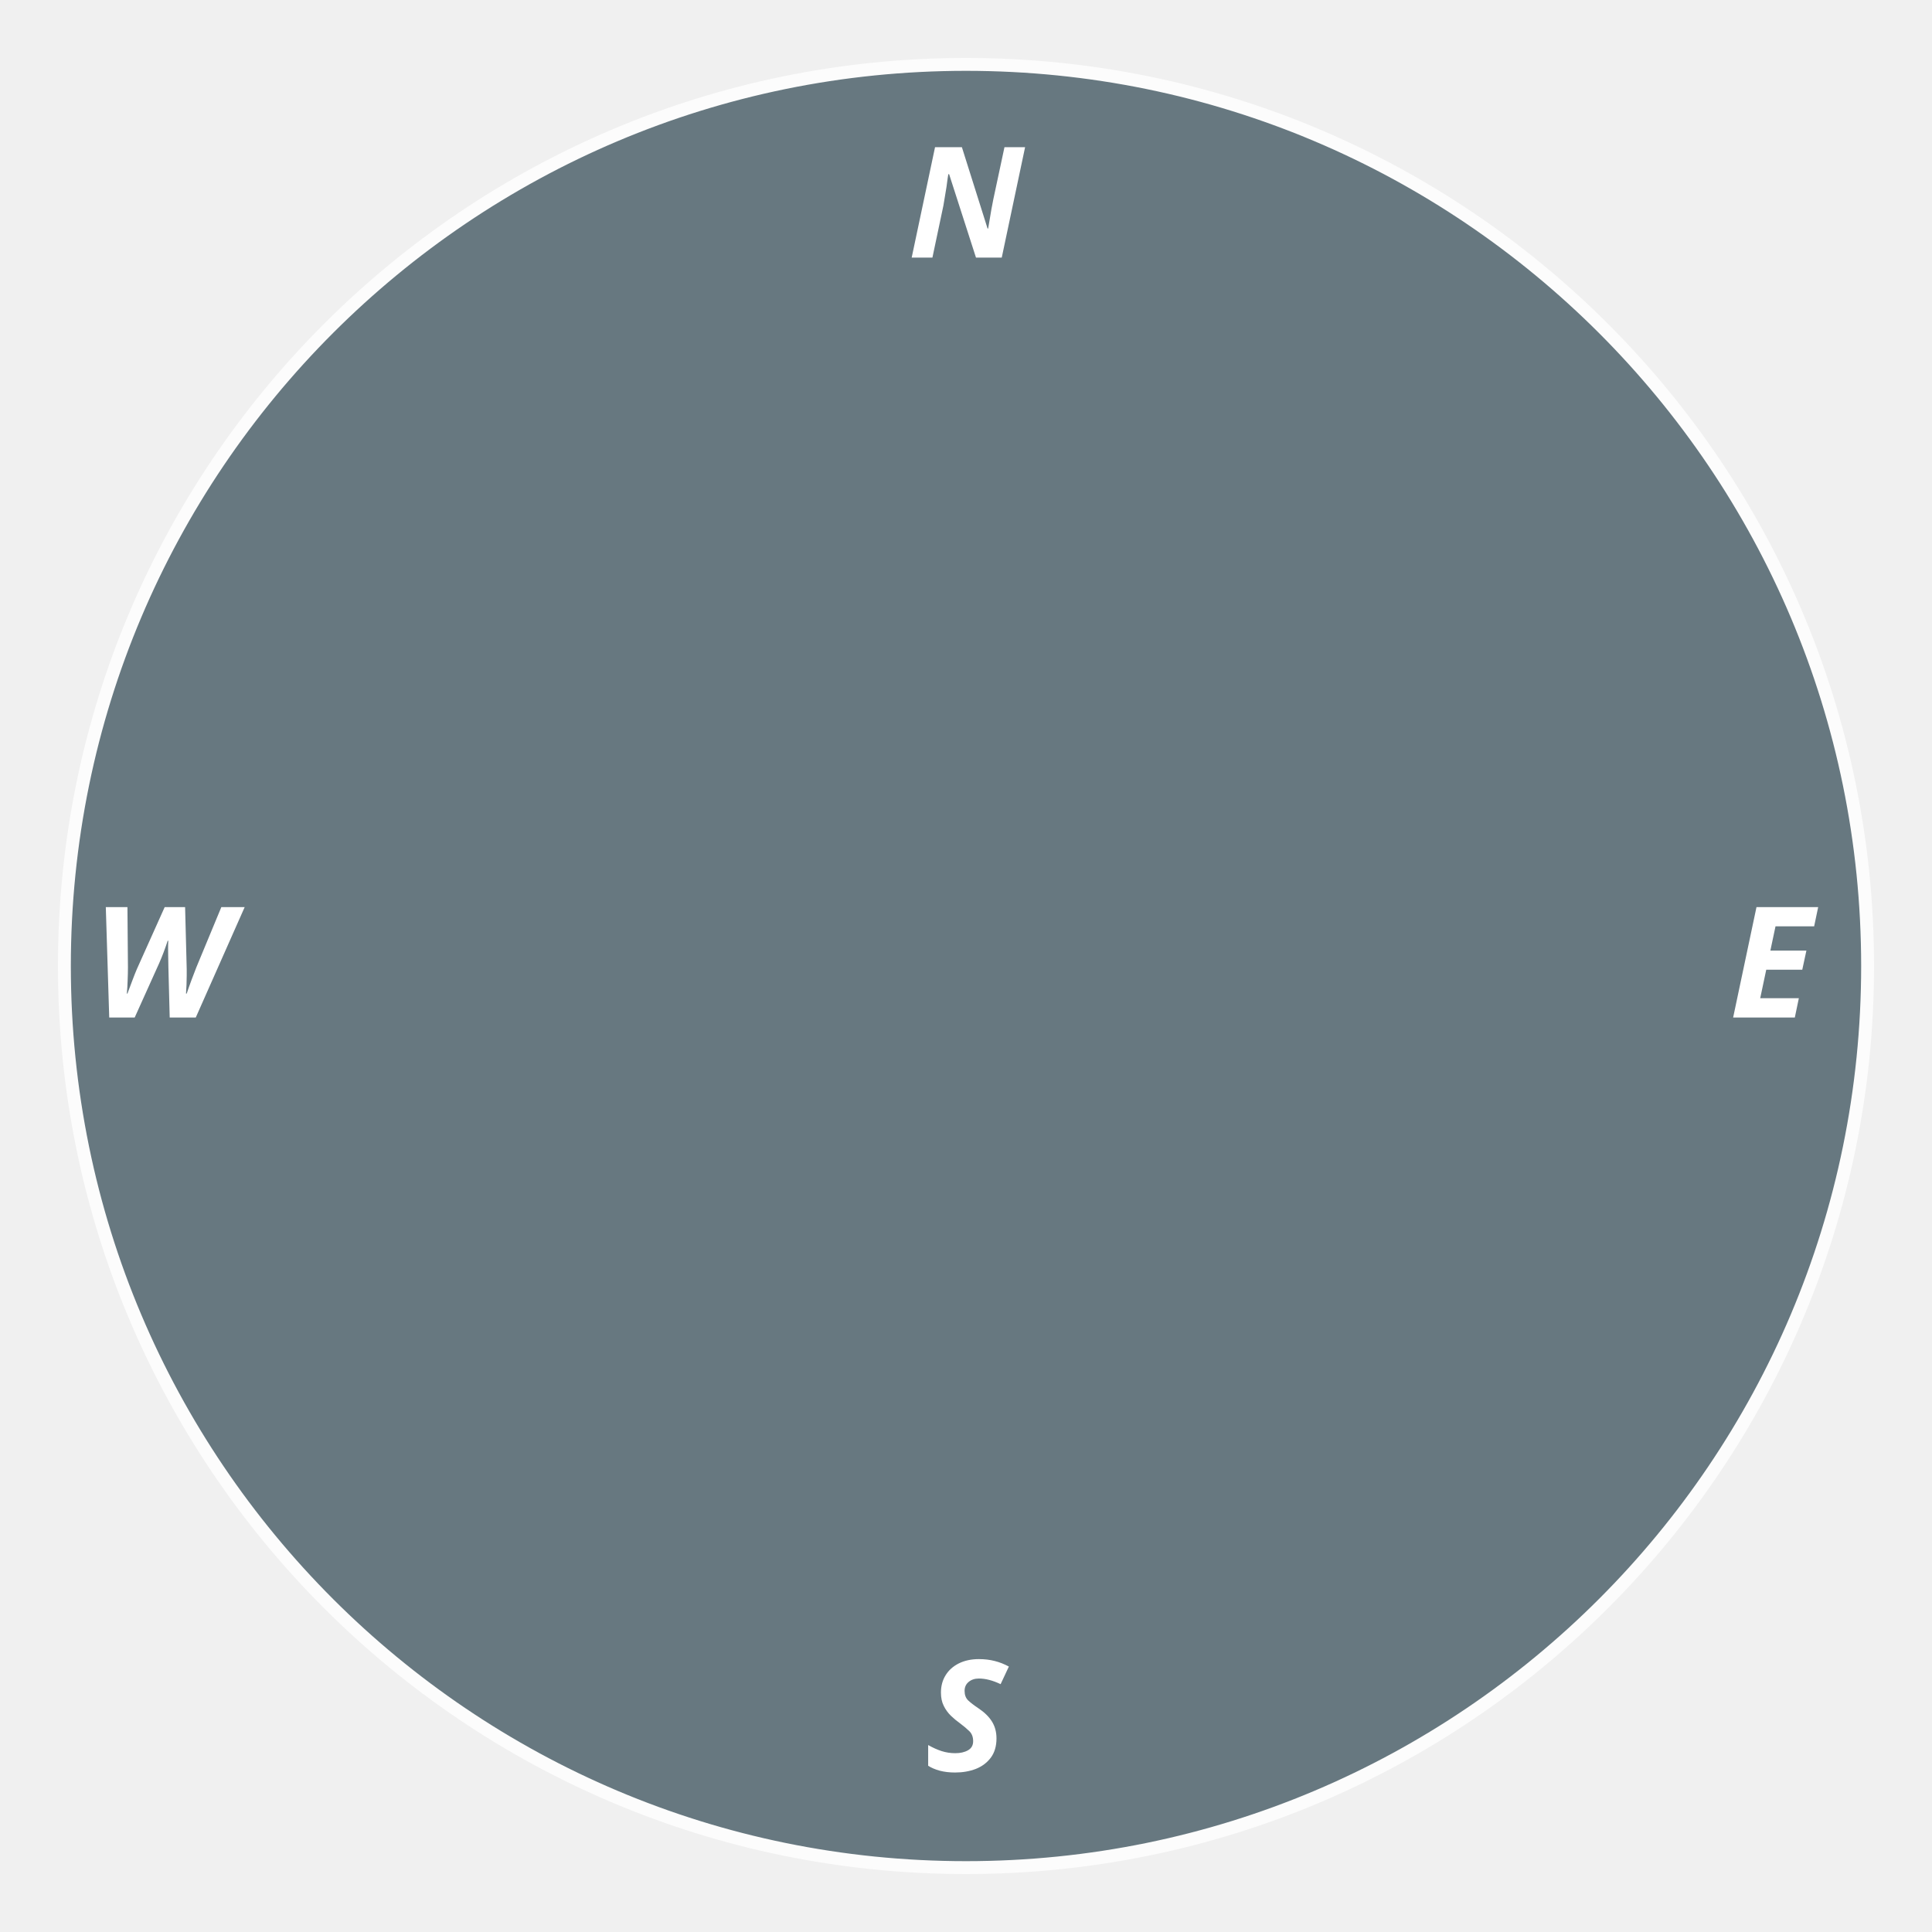
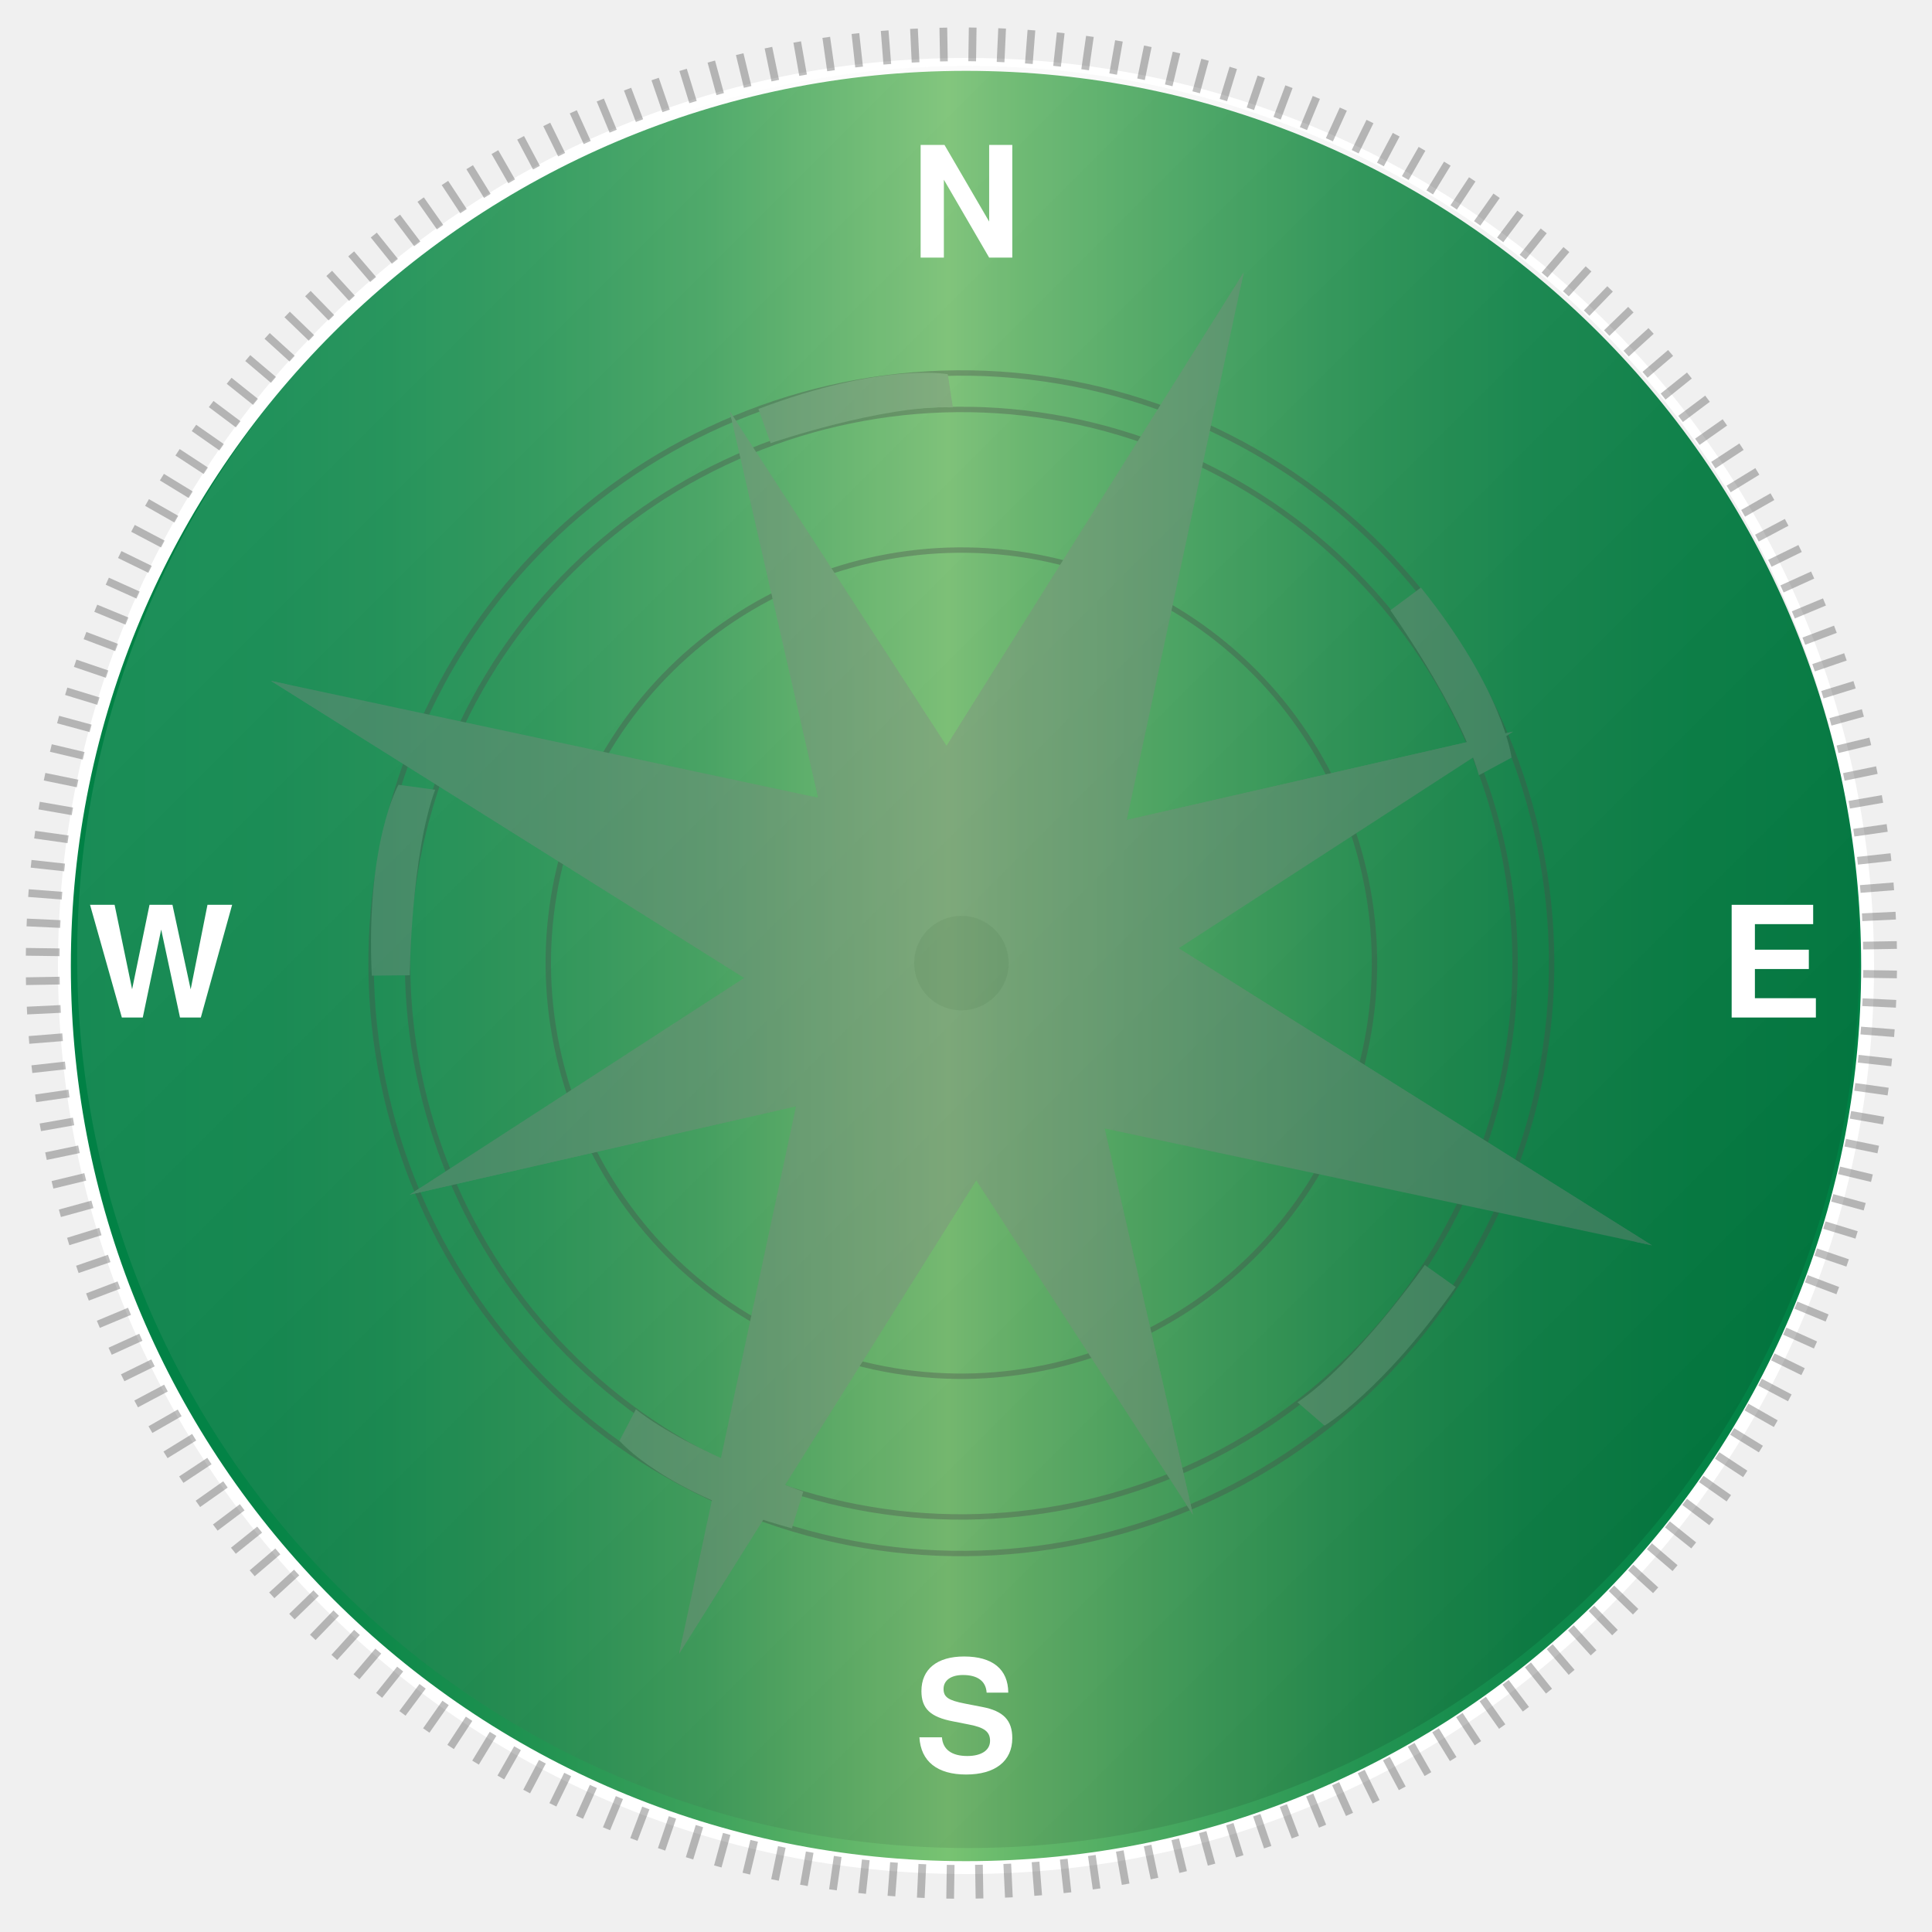
- <svg xmlns="http://www.w3.org/2000/svg" viewBox="0 0 300 300">
-   <circle cx="150" cy="150" r="140" fill="#455A64" stroke="#FFFFFF" stroke-width="2" opacity="0.8" />
-   <text x="150" y="40" fill="#FFFFFF" font-size="24" font-family="fantasy" font-style="italic" font-weight="bold" text-anchor="middle">N</text>
-   <text x="150" y="275" fill="#FFFFFF" font-size="24" font-family="fantasy" font-style="italic" font-weight="bold" text-anchor="middle">S</text>
-   <text x="275" y="158" fill="#FFFFFF" font-size="24" font-family="fantasy" font-style="italic" font-weight="bold" text-anchor="middle">E</text>
-   <text x="25" y="158" fill="#FFFFFF" font-size="24" font-family="fantasy" font-style="italic" font-weight="bold" text-anchor="middle">W</text>
+ <svg xmlns="http://www.w3.org/2000/svg" id="Layer_1" version="1.1" viewBox="0 0 300 300">
+   <defs>
+     <style>
+       .st0 {
+         fill: url(#linear-gradient1);
+       }
+ 
+       .st1 {
+         fill: url(#Emerald);
+         stroke: #fff;
+         stroke-width: 2px;
+       }
+       .st3 {
+         fill: #fff;
+         font-family: Helvetica-Bold, Helvetica;
+         font-size: 24px;
+         font-weight: 700;
+       }
+ 
+       .st4 {
+         fill: url(#linear-gradient);
+         opacity: .11;
+       }
+ 
+       .st7, .st6 {
+         fill: #848484;
+       }
+ 
+       .st8 {
+         stroke-width: 1.2px;
+       }
+ 
+       .st8, .st9 {
+         fill: none;
+         stroke: #4c4c4c;
+         stroke-miterlimit: 10;
+       }
+ 
+       .st9 {
+         stroke-width: .84px;
+       }
+ 
+       .st5 {
+         fill: url(#linear-gradient2);
+       }
+       .st10 {
+         opacity: .36;
+       }
+     </style>
+     <linearGradient id="Emerald" x1="10" y1="152" x2="290" y2="152" gradientTransform="translate(0 302) scale(1 -1)" gradientUnits="userSpaceOnUse">
+       <stop offset="0" stop-color="#008145" />
+       <stop offset=".09" stop-color="#038346" />
+       <stop offset=".18" stop-color="#0f894a" />
+       <stop offset=".27" stop-color="#239452" />
+       <stop offset=".36" stop-color="#3fa35c" />
+       <stop offset=".44" stop-color="#63b76a" />
+       <stop offset=".49" stop-color="#78c372" />
+       <stop offset=".53" stop-color="#64b86a" />
+       <stop offset=".63" stop-color="#40a45d" />
+       <stop offset=".72" stop-color="#249452" />
+       <stop offset=".81" stop-color="#10894b" />
+       <stop offset=".91" stop-color="#048346" />
+       <stop offset="1" stop-color="#008145" />
+     </linearGradient>
+     <linearGradient id="linear-gradient" x1="644.78" y1="757" x2="921.5" y2="757" gradientTransform="translate(-938.7 130.12) rotate(45) scale(1 -1)" gradientUnits="userSpaceOnUse">
+       <stop offset="0" stop-color="#fff" />
+       <stop offset="1" stop-color="#000" />
+     </linearGradient>
+     <linearGradient id="linear-gradient1" x1="672.64" y1="498.08" x2="687.8" y2="498.08" gradientTransform="translate(-548.09 400.32) rotate(22.45) scale(1 -1)" gradientUnits="userSpaceOnUse">
+       <stop offset="0" stop-color="#737373" />
+       <stop offset=".58" stop-color="#e3e3e3" />
+       <stop offset=".78" stop-color="#c5c5c5" />
+       <stop offset="1" stop-color="#a8a8a8" />
+     </linearGradient>
+     <linearGradient id="linear-gradient2" x1="674.14" y1="498.08" x2="686.3" y2="498.08" gradientTransform="translate(-548.09 400.32) rotate(22.45) scale(1 -1)" gradientUnits="userSpaceOnUse">
+       <stop offset="0" stop-color="#737373" />
+       <stop offset=".58" stop-color="#e3e3e3" />
+       <stop offset=".78" stop-color="#c5c5c5" />
+       <stop offset="1" stop-color="#a8a8a8" />
+     </linearGradient>
+   </defs>
+   <g class="st2">
+     <g id="Layer_11" data-name="Layer_1">
+       <circle class="st1" cx="150" cy="150" r="140" />
+       <circle class="st4" cx="150.34" cy="148.6" r="138.36" />
+       <g class="st2">
+         <text class="st3" transform="translate(141.33 40)">
+           <tspan x="0" y="0">N</tspan>
+         </text>
+       </g>
+       <g class="st2">
+         <text class="st3" transform="translate(142 275)">
+           <tspan x="0" y="0">S</tspan>
+         </text>
+       </g>
+       <g class="st2">
+         <text class="st3" transform="translate(267 158)">
+           <tspan x="0" y="0">E</tspan>
+         </text>
+       </g>
+       <g class="st2">
+         <text class="st3" transform="translate(13.67 158)">
+           <tspan x="0" y="0">W</tspan>
+         </text>
+       </g>
+       <g class="st10">
+         <g>
+           <path class="st9" d="M233.97,184.56c-19.32,46.77-72.9,69.03-119.68,49.7-46.78-19.32-69.03-72.91-49.7-119.68,19.32-46.77,72.91-69.02,119.68-49.7,46.77,19.32,69.03,72.91,49.7,119.68h0Z" />
+           <path class="st9" d="M228.73,182.39c-18.13,43.88-68.4,64.75-112.28,46.63-43.88-18.13-64.75-68.4-46.63-112.28,18.13-43.88,68.4-64.75,112.28-46.63,43.88,18.13,64.75,68.39,46.63,112.27h0Z" />
+           <path class="st7" d="M220.64,91.24l-4.74,3.52s10.81,15.21,13.74,25.62l5.07-2.73s-1.2-10.36-14.07-26.41h0Z" />
+           <path class="st7" d="M117.77,63.5l1.89,5.31s17.48-5.98,28.3-5.55l-.79-5.15s-10.15-1.89-29.4,5.39Z" />
+           <path class="st7" d="M57.72,151.5l5.91-.06s.19-18.66,3.94-28.81l-5.7-.77s-5.12,9.09-4.14,29.64h0Z" />
+           <path class="st7" d="M122.96,237.32l1.77-5.7s-17.5-6.08-25.99-12.78l-2.55,4.88s6.91,8.18,26.77,13.6h0Z" />
+           <path class="st7" d="M226.05,199.85l-4.81-3.42s-10.77,15.31-19.77,21.31l4.2,3.63s8.89-5.24,20.38-21.52Z" />
+         </g>
+         <g>
+           <line class="st8" x1="204.4" y1="15.13" x2="202.4" y2="19.97" />
+           <line class="st8" x1="200.15" y1="13.46" x2="198.31" y2="18.36" />
+           <line class="st8" x1="195.85" y1="11.93" x2="194.16" y2="16.89" />
+           <line class="st8" x1="191.5" y1="10.54" x2="189.97" y2="15.54" />
+           <line class="st8" x1="187.12" y1="9.28" x2="185.74" y2="14.33" />
+           <line class="st8" x1="182.69" y1="8.16" x2="181.48" y2="13.25" />
+           <line class="st8" x1="178.23" y1="7.19" x2="177.18" y2="12.31" />
+           <line class="st8" x1="173.75" y1="6.35" x2="172.85" y2="11.5" />
+           <line class="st8" x1="169.24" y1="5.65" x2="168.5" y2="10.83" />
+           <line class="st8" x1="164.71" y1="5.09" x2="164.14" y2="10.29" />
+           <line class="st8" x1="160.16" y1="4.68" x2="159.76" y2="9.89" />
+           <line class="st8" x1="155.61" y1="4.41" x2="155.37" y2="9.64" />
+           <line class="st8" x1="151.04" y1="4.28" x2="150.96" y2="9.51" />
+           <line class="st8" x1="146.48" y1="4.3" x2="146.57" y2="9.53" />
+           <line class="st8" x1="141.92" y1="4.46" x2="142.17" y2="9.69" />
+           <line class="st8" x1="137.37" y1="4.76" x2="137.78" y2="9.98" />
+           <line class="st8" x1="132.83" y1="5.21" x2="133.4" y2="10.41" />
+           <line class="st8" x1="128.3" y1="5.8" x2="129.04" y2="10.98" />
+           <line class="st8" x1="123.79" y1="6.52" x2="124.7" y2="11.68" />
+           <line class="st8" x1="119.32" y1="7.4" x2="120.38" y2="12.52" />
+           <line class="st8" x1="114.86" y1="8.41" x2="116.09" y2="13.5" />
+           <line class="st8" x1="110.45" y1="9.56" x2="111.83" y2="14.61" />
+           <line class="st8" x1="106.07" y1="10.85" x2="107.61" y2="15.85" />
+           <line class="st8" x1="101.73" y1="12.27" x2="103.43" y2="17.22" />
+           <line class="st8" x1="97.45" y1="13.84" x2="99.3" y2="18.73" />
+           <line class="st8" x1="93.21" y1="15.53" x2="95.21" y2="20.37" />
+           <line class="st8" x1="89.02" y1="17.36" x2="91.18" y2="22.13" />
+           <line class="st8" x1="84.9" y1="19.32" x2="87.21" y2="24.02" />
+           <line class="st8" x1="80.84" y1="21.4" x2="83.3" y2="26.03" />
+           <line class="st8" x1="76.85" y1="23.62" x2="79.45" y2="28.16" />
+           <line class="st8" x1="72.93" y1="25.96" x2="75.67" y2="30.42" />
+           <line class="st8" x1="69.09" y1="28.41" x2="71.97" y2="32.79" />
+           <line class="st8" x1="65.32" y1="30.99" x2="68.33" y2="35.27" />
+           <line class="st8" x1="61.64" y1="33.69" x2="64.79" y2="37.87" />
+           <line class="st8" x1="58.04" y1="36.5" x2="61.32" y2="40.58" />
+           <line class="st8" x1="54.53" y1="39.42" x2="57.94" y2="43.4" />
+           <line class="st8" x1="51.12" y1="42.45" x2="54.65" y2="46.32" />
+           <line class="st8" x1="47.81" y1="45.59" x2="51.46" y2="49.34" />
+           <line class="st8" x1="44.59" y1="48.83" x2="48.36" y2="52.47" />
+           <line class="st8" x1="41.48" y1="52.16" x2="45.36" y2="55.69" />
+           <line class="st8" x1="38.47" y1="55.6" x2="42.46" y2="58.99" />
+           <line class="st8" x1="35.58" y1="59.13" x2="39.67" y2="62.4" />
+           <line class="st8" x1="32.79" y1="62.74" x2="36.98" y2="65.88" />
+           <line class="st8" x1="30.12" y1="66.45" x2="34.41" y2="69.45" />
+           <line class="st8" x1="27.57" y1="70.23" x2="31.95" y2="73.1" />
+           <line class="st8" x1="25.14" y1="74.09" x2="29.61" y2="76.82" />
+           <line class="st8" x1="22.83" y1="78.03" x2="27.38" y2="80.62" />
+           <line class="st8" x1="20.65" y1="82.04" x2="25.28" y2="84.48" />
+           <line class="st8" x1="18.59" y1="86.11" x2="23.3" y2="88.41" />
+           <line class="st8" x1="16.66" y1="90.25" x2="21.44" y2="92.4" />
+           <line class="st8" x1="14.87" y1="94.45" x2="19.71" y2="96.44" />
+           <line class="st8" x1="13.2" y1="98.69" x2="18.1" y2="100.54" />
+           <line class="st8" x1="11.67" y1="102.99" x2="16.63" y2="104.68" />
+           <line class="st8" x1="10.28" y1="107.34" x2="15.28" y2="108.87" />
+           <line class="st8" x1="9.02" y1="111.73" x2="14.07" y2="113.1" />
+           <line class="st8" x1="7.9" y1="116.15" x2="12.99" y2="117.36" />
+           <line class="st8" x1="6.92" y1="120.61" x2="12.05" y2="121.66" />
+           <line class="st8" x1="6.08" y1="125.09" x2="11.24" y2="125.99" />
+           <line class="st8" x1="5.39" y1="129.6" x2="10.57" y2="130.33" />
+           <line class="st8" x1="4.83" y1="134.13" x2="10.03" y2="134.7" />
+           <line class="st8" x1="4.42" y1="138.68" x2="9.63" y2="139.08" />
+           <line class="st8" x1="4.15" y1="143.24" x2="9.37" y2="143.48" />
+           <line class="st8" x1="4.02" y1="147.8" x2="9.25" y2="147.87" />
+           <line class="st8" x1="4.03" y1="152.36" x2="9.27" y2="152.27" />
+           <line class="st8" x1="4.19" y1="156.92" x2="9.42" y2="156.67" />
+           <line class="st8" x1="4.5" y1="161.48" x2="9.72" y2="161.06" />
+           <line class="st8" x1="4.95" y1="166.02" x2="10.15" y2="165.44" />
+           <line class="st8" x1="5.53" y1="170.55" x2="10.71" y2="169.8" />
+           <line class="st8" x1="6.26" y1="175.05" x2="11.42" y2="174.14" />
+           <line class="st8" x1="7.14" y1="179.53" x2="12.26" y2="178.46" />
+           <line class="st8" x1="8.15" y1="183.98" x2="13.24" y2="182.75" />
+           <line class="st8" x1="9.3" y1="188.4" x2="14.35" y2="187.01" />
+           <line class="st8" x1="10.59" y1="192.78" x2="15.59" y2="191.23" />
+           <line class="st8" x1="12.01" y1="197.11" x2="16.96" y2="195.41" />
+           <line class="st8" x1="13.58" y1="201.4" x2="18.47" y2="199.54" />
+           <line class="st8" x1="15.27" y1="205.64" x2="20.11" y2="203.62" />
+           <line class="st8" x1="17.1" y1="209.82" x2="21.87" y2="207.65" />
+           <line class="st8" x1="19.05" y1="213.94" x2="23.76" y2="211.63" />
+           <line class="st8" x1="21.14" y1="218" x2="25.77" y2="215.54" />
+           <line class="st8" x1="23.36" y1="221.99" x2="27.9" y2="219.39" />
+           <line class="st8" x1="25.7" y1="225.91" x2="30.15" y2="223.17" />
+           <line class="st8" x1="28.15" y1="229.76" x2="32.52" y2="226.87" />
+           <line class="st8" x1="30.73" y1="233.52" x2="35.01" y2="230.5" />
+           <line class="st8" x1="33.43" y1="237.2" x2="37.61" y2="234.05" />
+           <line class="st8" x1="36.24" y1="240.8" x2="40.32" y2="237.52" />
+           <line class="st8" x1="39.16" y1="244.3" x2="43.14" y2="240.9" />
+           <line class="st8" x1="42.2" y1="247.72" x2="46.06" y2="244.18" />
+           <line class="st8" x1="45.33" y1="251.03" x2="49.09" y2="247.38" />
+           <line class="st8" x1="48.57" y1="254.25" x2="52.21" y2="250.48" />
+           <line class="st8" x1="51.91" y1="257.36" x2="55.43" y2="253.48" />
+           <line class="st8" x1="55.35" y1="260.37" x2="58.74" y2="256.38" />
+           <line class="st8" x1="58.87" y1="263.26" x2="62.14" y2="259.17" />
+           <line class="st8" x1="62.49" y1="266.05" x2="65.62" y2="261.85" />
+           <line class="st8" x1="66.19" y1="268.71" x2="69.19" y2="264.43" />
+           <line class="st8" x1="69.97" y1="271.27" x2="72.84" y2="266.89" />
+           <line class="st8" x1="73.84" y1="273.7" x2="76.56" y2="269.23" />
+           <line class="st8" x1="77.77" y1="276.01" x2="80.36" y2="271.46" />
+           <line class="st8" x1="81.78" y1="278.19" x2="84.22" y2="273.56" />
+           <line class="st8" x1="85.85" y1="280.25" x2="88.15" y2="275.54" />
+           <line class="st8" x1="89.99" y1="282.18" x2="92.14" y2="277.4" />
+           <line class="st8" x1="94.18" y1="283.97" x2="96.18" y2="279.13" />
+           <line class="st8" x1="98.43" y1="285.63" x2="100.28" y2="280.74" />
+           <line class="st8" x1="102.73" y1="287.17" x2="104.42" y2="282.21" />
+           <line class="st8" x1="107.07" y1="288.56" x2="108.61" y2="283.56" />
+           <line class="st8" x1="111.46" y1="289.82" x2="112.84" y2="284.77" />
+           <line class="st8" x1="115.89" y1="290.94" x2="117.11" y2="285.84" />
+           <line class="st8" x1="120.34" y1="291.92" x2="121.4" y2="286.79" />
+           <line class="st8" x1="124.83" y1="292.76" x2="125.73" y2="287.6" />
+           <line class="st8" x1="129.34" y1="293.45" x2="130.08" y2="288.27" />
+           <line class="st8" x1="133.87" y1="294.01" x2="134.44" y2="288.8" />
+           <line class="st8" x1="138.42" y1="294.42" x2="138.82" y2="289.2" />
+           <line class="st8" x1="142.98" y1="294.69" x2="143.22" y2="289.46" />
+           <line class="st8" x1="147.54" y1="294.82" x2="147.62" y2="289.58" />
+           <line class="st8" x1="152.1" y1="294.8" x2="152.01" y2="289.56" />
+           <line class="st8" x1="156.66" y1="294.64" x2="156.41" y2="289.41" />
+           <line class="st8" x1="161.21" y1="294.34" x2="160.8" y2="289.12" />
+           <line class="st8" x1="165.76" y1="293.9" x2="165.18" y2="288.69" />
+           <line class="st8" x1="170.28" y1="293.31" x2="169.54" y2="288.12" />
+           <line class="st8" x1="174.79" y1="292.58" x2="173.88" y2="287.42" />
+           <line class="st8" x1="179.27" y1="291.7" x2="178.2" y2="286.57" />
+           <line class="st8" x1="183.72" y1="290.69" x2="182.49" y2="285.6" />
+           <line class="st8" x1="188.13" y1="289.54" x2="186.75" y2="284.49" />
+           <line class="st8" x1="192.51" y1="288.25" x2="190.96" y2="283.25" />
+           <line class="st8" x1="196.85" y1="286.83" x2="195.15" y2="281.87" />
+           <line class="st8" x1="201.14" y1="285.27" x2="199.28" y2="280.36" />
+           <line class="st8" x1="205.37" y1="283.57" x2="203.37" y2="278.73" />
+           <line class="st8" x1="209.55" y1="281.74" x2="207.4" y2="276.97" />
+           <line class="st8" x1="213.68" y1="279.78" x2="211.37" y2="275.08" />
+           <line class="st8" x1="217.74" y1="277.69" x2="215.28" y2="273.07" />
+           <line class="st8" x1="221.73" y1="275.48" x2="219.13" y2="270.93" />
+           <line class="st8" x1="225.65" y1="273.15" x2="222.91" y2="268.68" />
+           <line class="st8" x1="229.49" y1="270.69" x2="226.61" y2="266.31" />
+           <line class="st8" x1="233.26" y1="268.1" x2="230.24" y2="263.83" />
+           <line class="st8" x1="236.94" y1="265.41" x2="233.79" y2="261.23" />
+           <line class="st8" x1="240.53" y1="262.6" x2="237.26" y2="258.52" />
+           <line class="st8" x1="244.04" y1="259.68" x2="240.64" y2="255.7" />
+           <line class="st8" x1="247.45" y1="256.65" x2="243.93" y2="252.78" />
+           <line class="st8" x1="250.77" y1="253.51" x2="247.12" y2="249.75" />
+           <line class="st8" x1="253.98" y1="250.27" x2="250.22" y2="246.63" />
+           <line class="st8" x1="257.09" y1="246.94" x2="253.22" y2="243.41" />
+           <line class="st8" x1="260.1" y1="243.5" x2="256.12" y2="240.1" />
+           <line class="st8" x1="263" y1="239.97" x2="258.91" y2="236.7" />
+           <line class="st8" x1="265.78" y1="236.35" x2="261.59" y2="233.21" />
+           <line class="st8" x1="268.45" y1="232.65" x2="264.17" y2="229.65" />
+           <line class="st8" x1="271" y1="228.87" x2="266.63" y2="226" />
+           <line class="st8" x1="273.43" y1="225.01" x2="268.97" y2="222.27" />
+           <line class="st8" x1="275.74" y1="221.07" x2="271.19" y2="218.48" />
+           <line class="st8" x1="277.92" y1="217.06" x2="273.3" y2="214.62" />
+           <line class="st8" x1="279.98" y1="212.99" x2="275.28" y2="210.69" />
+           <line class="st8" x1="281.91" y1="208.85" x2="277.14" y2="206.7" />
+           <line class="st8" x1="283.71" y1="204.66" x2="278.87" y2="202.66" />
+           <line class="st8" x1="285.37" y1="200.41" x2="280.48" y2="198.56" />
+           <line class="st8" x1="286.9" y1="196.11" x2="281.95" y2="194.42" />
+           <line class="st8" x1="288.29" y1="191.76" x2="283.29" y2="190.23" />
+           <line class="st8" x1="289.55" y1="187.38" x2="284.51" y2="186" />
+           <line class="st8" x1="290.67" y1="182.95" x2="285.58" y2="181.73" />
+           <line class="st8" x1="291.65" y1="178.5" x2="286.53" y2="177.44" />
+           <line class="st8" x1="292.49" y1="174.01" x2="287.34" y2="173.11" />
+           <line class="st8" x1="293.19" y1="169.5" x2="288.01" y2="168.77" />
+           <line class="st8" x1="293.74" y1="164.97" x2="288.54" y2="164.4" />
+           <line class="st8" x1="294.16" y1="160.43" x2="288.94" y2="160.02" />
+           <line class="st8" x1="294.42" y1="155.87" x2="289.2" y2="155.62" />
+           <line class="st8" x1="294.55" y1="151.31" x2="289.32" y2="151.23" />
+           <line class="st8" x1="294.54" y1="146.74" x2="289.3" y2="146.83" />
+           <line class="st8" x1="294.37" y1="142.18" x2="289.15" y2="142.43" />
+           <line class="st8" x1="294.07" y1="137.63" x2="288.86" y2="138.04" />
+           <line class="st8" x1="293.63" y1="133.09" x2="288.43" y2="133.66" />
+           <line class="st8" x1="293.04" y1="128.56" x2="287.86" y2="129.3" />
+           <line class="st8" x1="292.31" y1="124.06" x2="287.15" y2="124.96" />
+           <line class="st8" x1="291.44" y1="119.58" x2="286.31" y2="120.64" />
+           <line class="st8" x1="290.42" y1="115.12" x2="285.33" y2="116.35" />
+           <line class="st8" x1="289.27" y1="110.71" x2="284.23" y2="112.09" />
+           <line class="st8" x1="287.98" y1="106.33" x2="282.98" y2="107.87" />
+           <line class="st8" x1="286.56" y1="102" x2="281.61" y2="103.69" />
+           <line class="st8" x1="285" y1="97.71" x2="280.1" y2="99.56" />
+           <line class="st8" x1="283.3" y1="93.47" x2="278.47" y2="95.48" />
+           <line class="st8" x1="281.47" y1="89.29" x2="276.71" y2="91.45" />
+           <line class="st8" x1="279.52" y1="85.17" x2="274.82" y2="87.47" />
+           <line class="st8" x1="277.43" y1="81.11" x2="272.81" y2="83.56" />
+           <line class="st8" x1="275.22" y1="77.12" x2="270.67" y2="79.71" />
+           <line class="st8" x1="272.88" y1="73.2" x2="268.42" y2="75.93" />
+           <line class="st8" x1="270.42" y1="69.36" x2="266.04" y2="72.23" />
+           <line class="st8" x1="267.84" y1="65.59" x2="263.56" y2="68.6" />
+           <line class="st8" x1="265.14" y1="61.91" x2="260.96" y2="65.05" />
+           <line class="st8" x1="262.33" y1="58.31" x2="258.25" y2="61.58" />
+           <line class="st8" x1="259.41" y1="54.81" x2="255.44" y2="58.2" />
+           <line class="st8" x1="256.38" y1="51.39" x2="252.51" y2="54.91" />
+           <line class="st8" x1="253.24" y1="48.08" x2="249.49" y2="51.72" />
+           <line class="st8" x1="250.01" y1="44.86" x2="246.37" y2="48.62" />
+           <line class="st8" x1="246.67" y1="41.75" x2="243.15" y2="45.62" />
+           <line class="st8" x1="243.23" y1="38.75" x2="239.84" y2="42.72" />
+           <line class="st8" x1="239.71" y1="35.85" x2="236.44" y2="39.93" />
+           <line class="st8" x1="236.09" y1="33.07" x2="232.95" y2="37.25" />
+           <line class="st8" x1="232.39" y1="30.4" x2="229.38" y2="34.68" />
+           <line class="st8" x1="228.61" y1="27.85" x2="225.73" y2="32.21" />
+           <line class="st8" x1="224.74" y1="25.41" x2="222.01" y2="29.88" />
+           <line class="st8" x1="220.81" y1="23.11" x2="218.21" y2="27.65" />
+           <line class="st8" x1="216.8" y1="20.92" x2="214.35" y2="25.54" />
+           <line class="st8" x1="212.73" y1="18.87" x2="210.43" y2="23.56" />
+           <line class="st8" x1="208.59" y1="16.94" x2="206.43" y2="21.7" />
+         </g>
+         <path class="st9" d="M208.56,174.04c-13.52,32.74-51.03,48.31-83.76,34.79-32.74-13.52-48.31-51.02-34.79-83.76,13.52-32.73,51.02-48.31,83.76-34.78,32.74,13.52,48.31,51.02,34.79,83.76h0Z" />
+         <g>
+           <g>
+             <g>
+               <polygon class="st7" points="193.11 42.34 139.54 127.69 172.02 141.11 193.11 42.34" />
+               <polygon class="st6" points="192.61 44.7 193.11 42.34 139.54 127.69 155.58 134.32 192.61 44.7" />
+             </g>
+             <g>
+               <polygon class="st7" points="42.08 105.73 127.43 159.29 140.84 126.82 42.08 105.73" />
+               <polygon class="st6" points="44.43 106.23 42.08 105.73 127.43 159.29 134.05 143.26 44.43 106.23" />
+             </g>
+             <g>
+               <polygon class="st7" points="105.46 256.76 159.03 171.41 126.55 157.99 105.46 256.76" />
+               <polygon class="st6" points="105.97 254.41 105.46 256.76 159.03 171.41 142.99 164.79 105.97 254.41" />
+             </g>
+             <g>
+               <polygon class="st7" points="256.5 193.37 171.15 139.81 157.73 172.28 256.5 193.37" />
+               <polygon class="st6" points="254.14 192.87 256.5 193.37 171.15 139.81 164.52 155.84 254.14 192.87" />
+             </g>
+           </g>
+           <g>
+             <g>
+               <polygon class="st7" points="234.95 113.6 156.16 131.63 166.97 157.65 234.95 113.6" />
+               <polygon class="st6" points="233.33 114.65 234.95 113.6 156.16 131.63 161.5 144.48 233.33 114.65" />
+             </g>
+             <g>
+               <polygon class="st7" points="113.33 63.89 131.36 142.68 157.39 131.87 113.33 63.89" />
+               <polygon class="st6" points="114.39 65.51 113.33 63.89 131.36 142.68 144.21 137.34 114.39 65.51" />
+             </g>
+             <g>
+               <polygon class="st7" points="63.63 185.5 142.41 167.47 131.61 141.45 63.63 185.5" />
+               <polygon class="st6" points="65.25 184.45 63.63 185.5 142.41 167.47 137.08 154.62 65.25 184.45" />
+             </g>
+             <g>
+               <polygon class="st7" points="185.24 235.21 167.21 156.42 141.18 167.23 185.24 235.21" />
+               <polygon class="st6" points="184.19 233.59 185.24 235.21 167.21 156.42 154.36 161.76 184.19 233.59" />
+             </g>
+           </g>
+           <path class="st7" d="M170.73,158.41c-4.89,11.84-18.46,17.48-30.31,12.59-11.85-4.9-17.48-18.46-12.59-30.31s18.46-17.48,30.31-12.59c11.84,4.9,17.48,18.46,12.58,30.31h0Z" />
+           <path class="st6" d="M162.52,155.02c-3.02,7.3-11.39,10.78-18.69,7.76-7.31-3.02-10.78-11.39-7.77-18.7,3.02-7.31,11.39-10.78,18.7-7.76,7.3,3.02,10.78,11.39,7.76,18.7h0Z" />
+         </g>
+         <g>
+           <path class="st0" d="M156.07,152.35c-1.55,3.75-5.84,5.53-9.58,3.98-3.75-1.55-5.53-5.84-3.98-9.58,1.55-3.75,5.84-5.53,9.58-3.98,3.75,1.55,5.53,5.84,3.98,9.59h0Z" />
+           <path class="st5" d="M154.73,151.8c-1.24,3-4.68,4.44-7.69,3.19-3.01-1.24-4.44-4.69-3.2-7.69s4.69-4.44,7.69-3.2c3.01,1.24,4.44,4.69,3.2,7.7Z" />
+         </g>
+       </g>
+     </g>
+   </g>
</svg>
